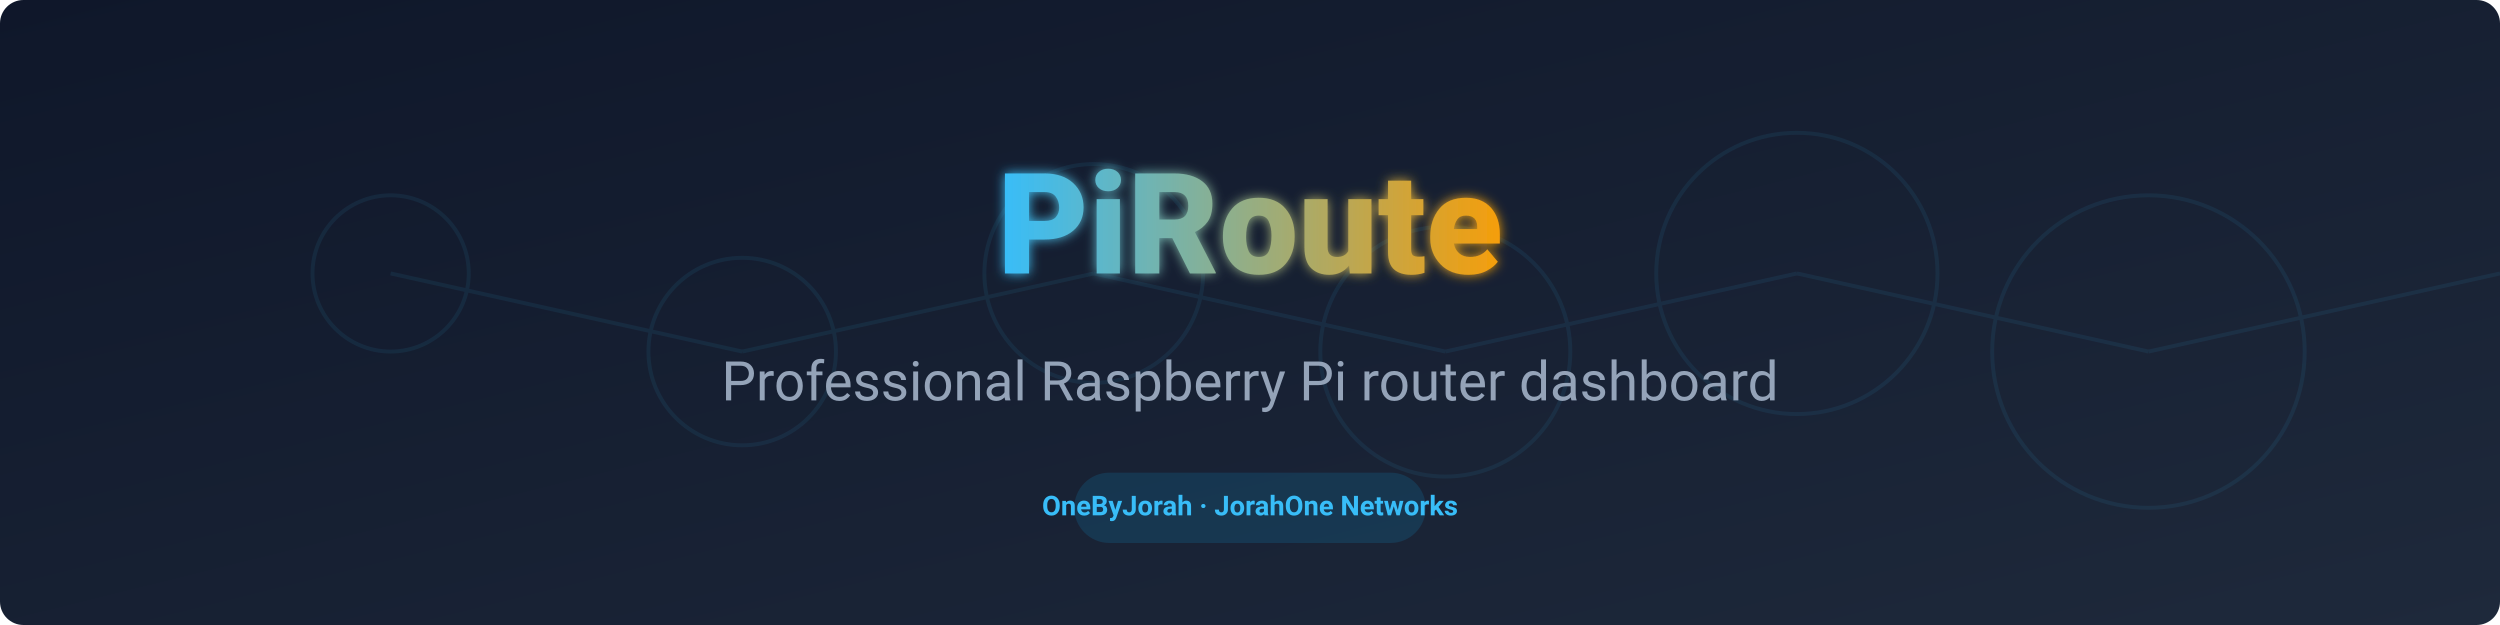
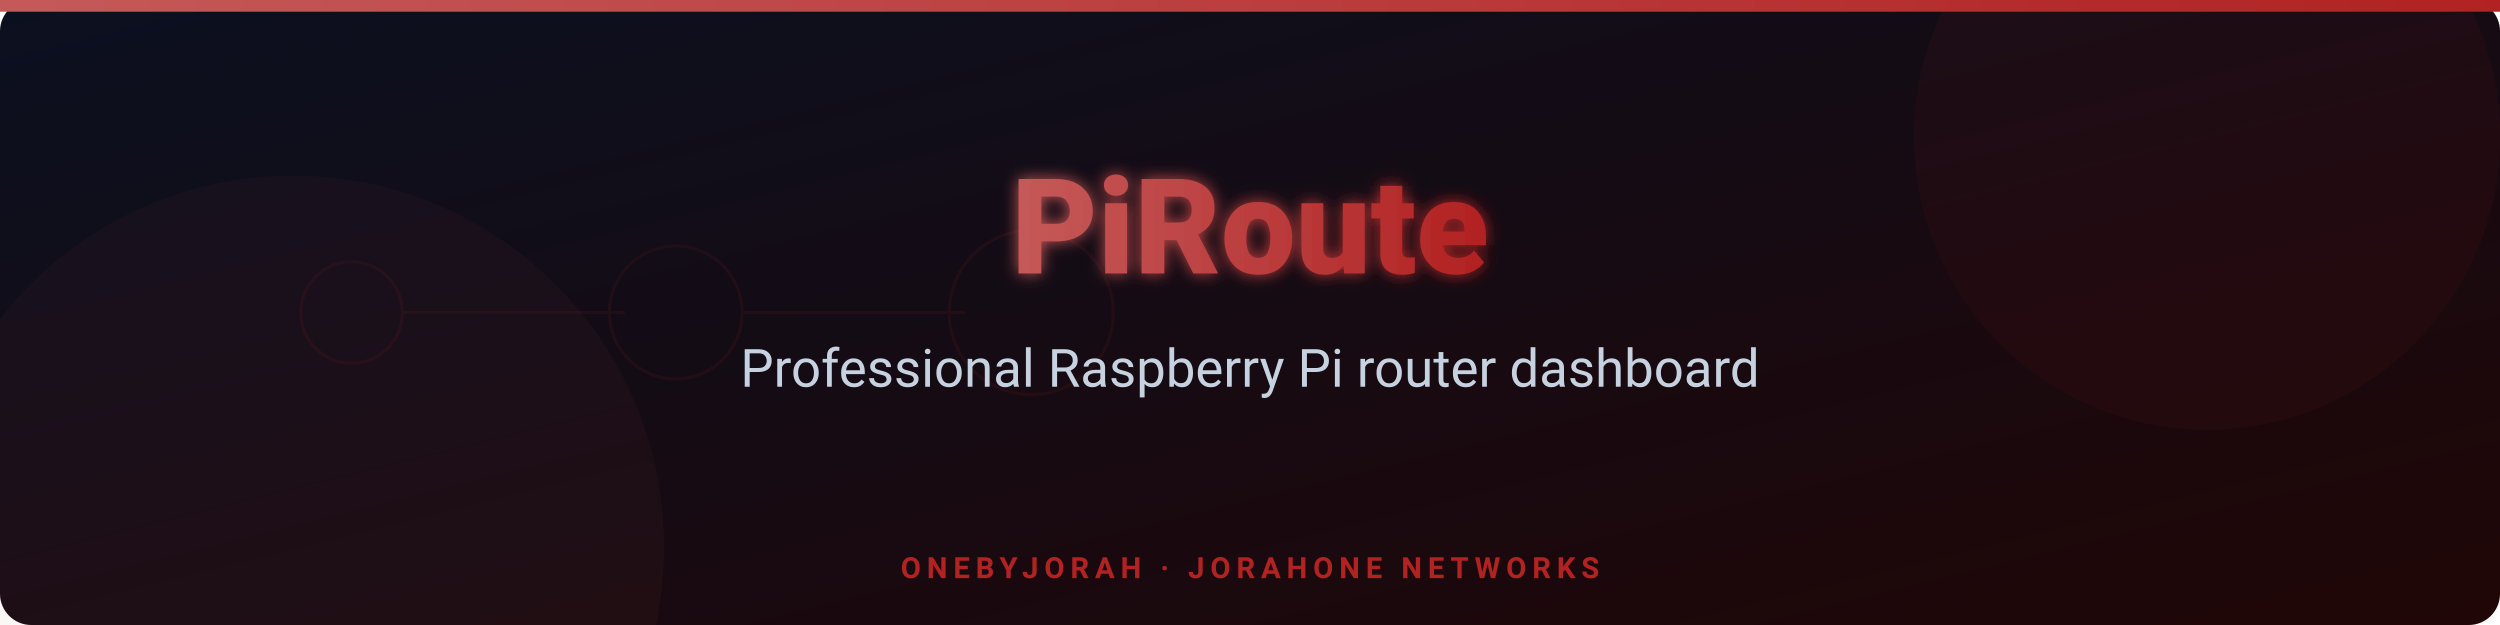
- <svg xmlns="http://www.w3.org/2000/svg" viewBox="0 0 1280 320" width="1280" height="320">
+ <svg xmlns="http://www.w3.org/2000/svg" viewBox="0 0 1280 320" width="1280" height="320" role="img" aria-label="PiRoute">
  <defs>
    <linearGradient id="bg" x1="0%" y1="0%" x2="100%" y2="100%">
-       <stop offset="0%" style="stop-color:#0f172a;stop-opacity:1" />
-       <stop offset="100%" style="stop-color:#1e293b;stop-opacity:1" />
+       <stop offset="0%" stop-color="#0b1020" />
+       <stop offset="100%" stop-color="#200606" />
    </linearGradient>
    <linearGradient id="accent" x1="0%" y1="0%" x2="100%" y2="0%">
-       <stop offset="0%" style="stop-color:#38bdf8;stop-opacity:1" />
-       <stop offset="100%" style="stop-color:#f59e0b;stop-opacity:1" />
+       <stop offset="0%" stop-color="#c55959" />
+       <stop offset="100%" stop-color="#b22222" />
    </linearGradient>
    <filter id="glow" x="-20%" y="-20%" width="140%" height="140%">
-       <feGaussianBlur stdDeviation="3" result="blur" />
-       <feComposite in="SourceGraphic" in2="blur" operator="over" />
+       <feGaussianBlur stdDeviation="4" result="b" />
+       <feComposite in="SourceGraphic" in2="b" operator="over" />
    </filter>
  </defs>
-   <rect width="1280" height="320" fill="url(#bg)" rx="12" />
-   <g opacity="0.08" stroke="#38bdf8" stroke-width="2" fill="none">
-     <circle cx="200" cy="140" r="40" />
-     <line x1="200" y1="140" x2="380" y2="180" />
-     <circle cx="380" cy="180" r="48" />
-     <line x1="380" y1="180" x2="560" y2="140" />
-     <circle cx="560" cy="140" r="56" />
-     <line x1="560" y1="140" x2="740" y2="180" />
-     <circle cx="740" cy="180" r="64" />
-     <line x1="740" y1="180" x2="920" y2="140" />
-     <circle cx="920" cy="140" r="72" />
-     <line x1="920" y1="140" x2="1100" y2="180" />
-     <circle cx="1100" cy="180" r="80" />
-     <line x1="1100" y1="180" x2="1280" y2="140" />
+   <rect width="1280" height="320" rx="16" fill="url(#bg)" />
+   <rect x="0" y="0" width="1280" height="6" fill="url(#accent)" />
+   <circle cx="1130" cy="70" r="150" fill="#b22222" opacity="0.06" />
+   <circle cx="150" cy="280" r="190" fill="#c55959" opacity="0.05" />
+   <g opacity="0.10" stroke="#b22222" stroke-width="1.5" fill="none">
+     <circle cx="180" cy="160" r="26" />
+     <line x1="206" y1="160" x2="320" y2="160" />
+     <circle cx="346" cy="160" r="34" />
+     <line x1="380" y1="160" x2="494" y2="160" />
+     <circle cx="528" cy="160" r="42" />
  </g>
-   <text x="640" y="140" font-family="-apple-system,BlinkMacSystemFont,Segoe UI,Roboto,Helvetica,Arial,sans-serif" font-size="72" font-weight="800" fill="url(#accent)" text-anchor="middle" filter="url(#glow)">PiRoute</text>
-   <text x="640" y="205" font-family="-apple-system,BlinkMacSystemFont,Segoe UI,Roboto,Helvetica,Arial,sans-serif" font-size="28" fill="#94a3b8" text-anchor="middle">Professional Raspberry Pi router dashboard</text>
-   <g transform="translate(640, 260)" text-anchor="middle">
-     <rect x="-90" y="-18" width="180" height="36" rx="18" fill="#0ea5e9" opacity="0.15" />
-     <text font-family="-apple-system,BlinkMacSystemFont,Segoe UI,Roboto,Helvetica,Arial,sans-serif" font-size="14" font-weight="600" fill="#38bdf8" dominant-baseline="middle">OneByJorah · JorahOne Networks</text>
-   </g>
+   <text x="640" y="140" font-family="-apple-system,BlinkMacSystemFont,Segoe UI,Roboto,Helvetica,Arial,sans-serif" font-size="68" font-weight="800" fill="url(#accent)" text-anchor="middle" filter="url(#glow)">PiRoute</text>
+   <text x="640" y="198" font-family="-apple-system,BlinkMacSystemFont,Segoe UI,Roboto,Helvetica,Arial,sans-serif" font-size="27" fill="#c7d2e0" text-anchor="middle">Professional Raspberry Pi router dashboard</text>
+   <text x="640" y="252" font-family="-apple-system,BlinkMacSystemFont,Segoe UI,Roboto,Helvetica,Arial,sans-serif" font-size="18" fill="#c55959" opacity="0.85" text-anchor="middle" />
+   <text x="640" y="296" font-family="-apple-system,BlinkMacSystemFont,Segoe UI,Roboto,Helvetica,Arial,sans-serif" font-size="15" font-weight="600" fill="#b22222" letter-spacing="3" text-anchor="middle">ONEBYJORAH  ·  JORAHONE NETWORKS</text>
</svg>
